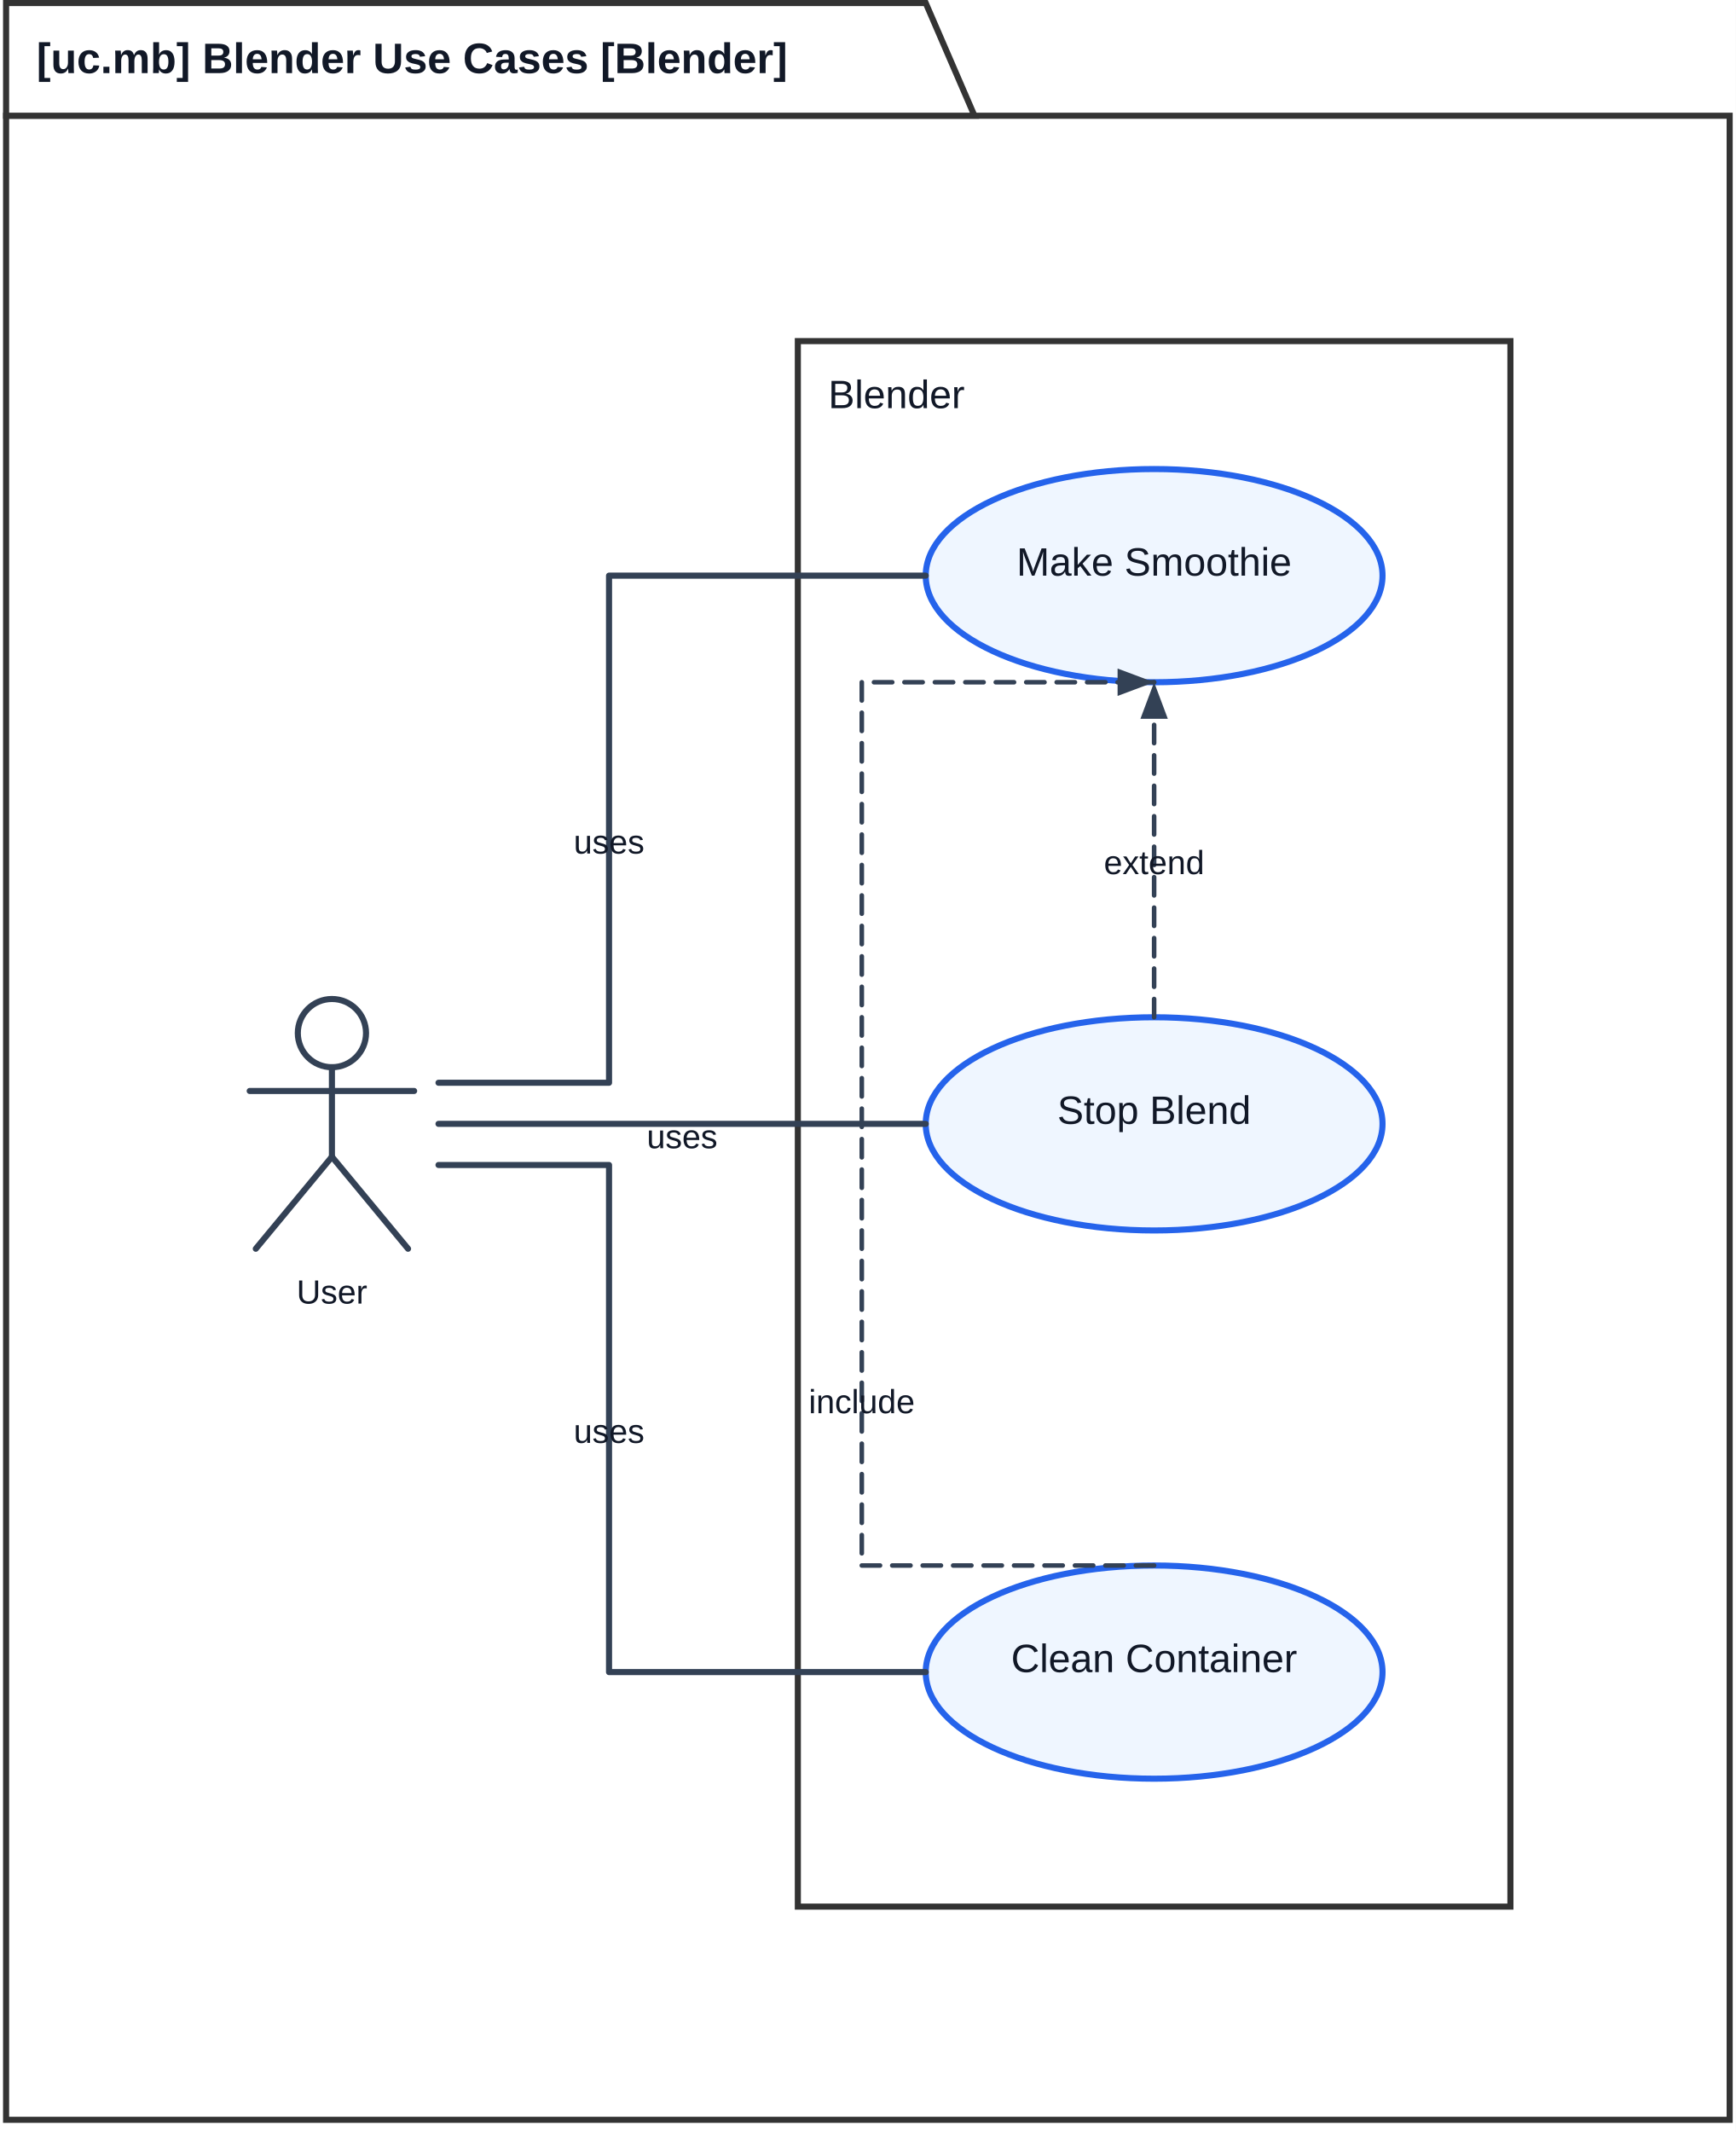
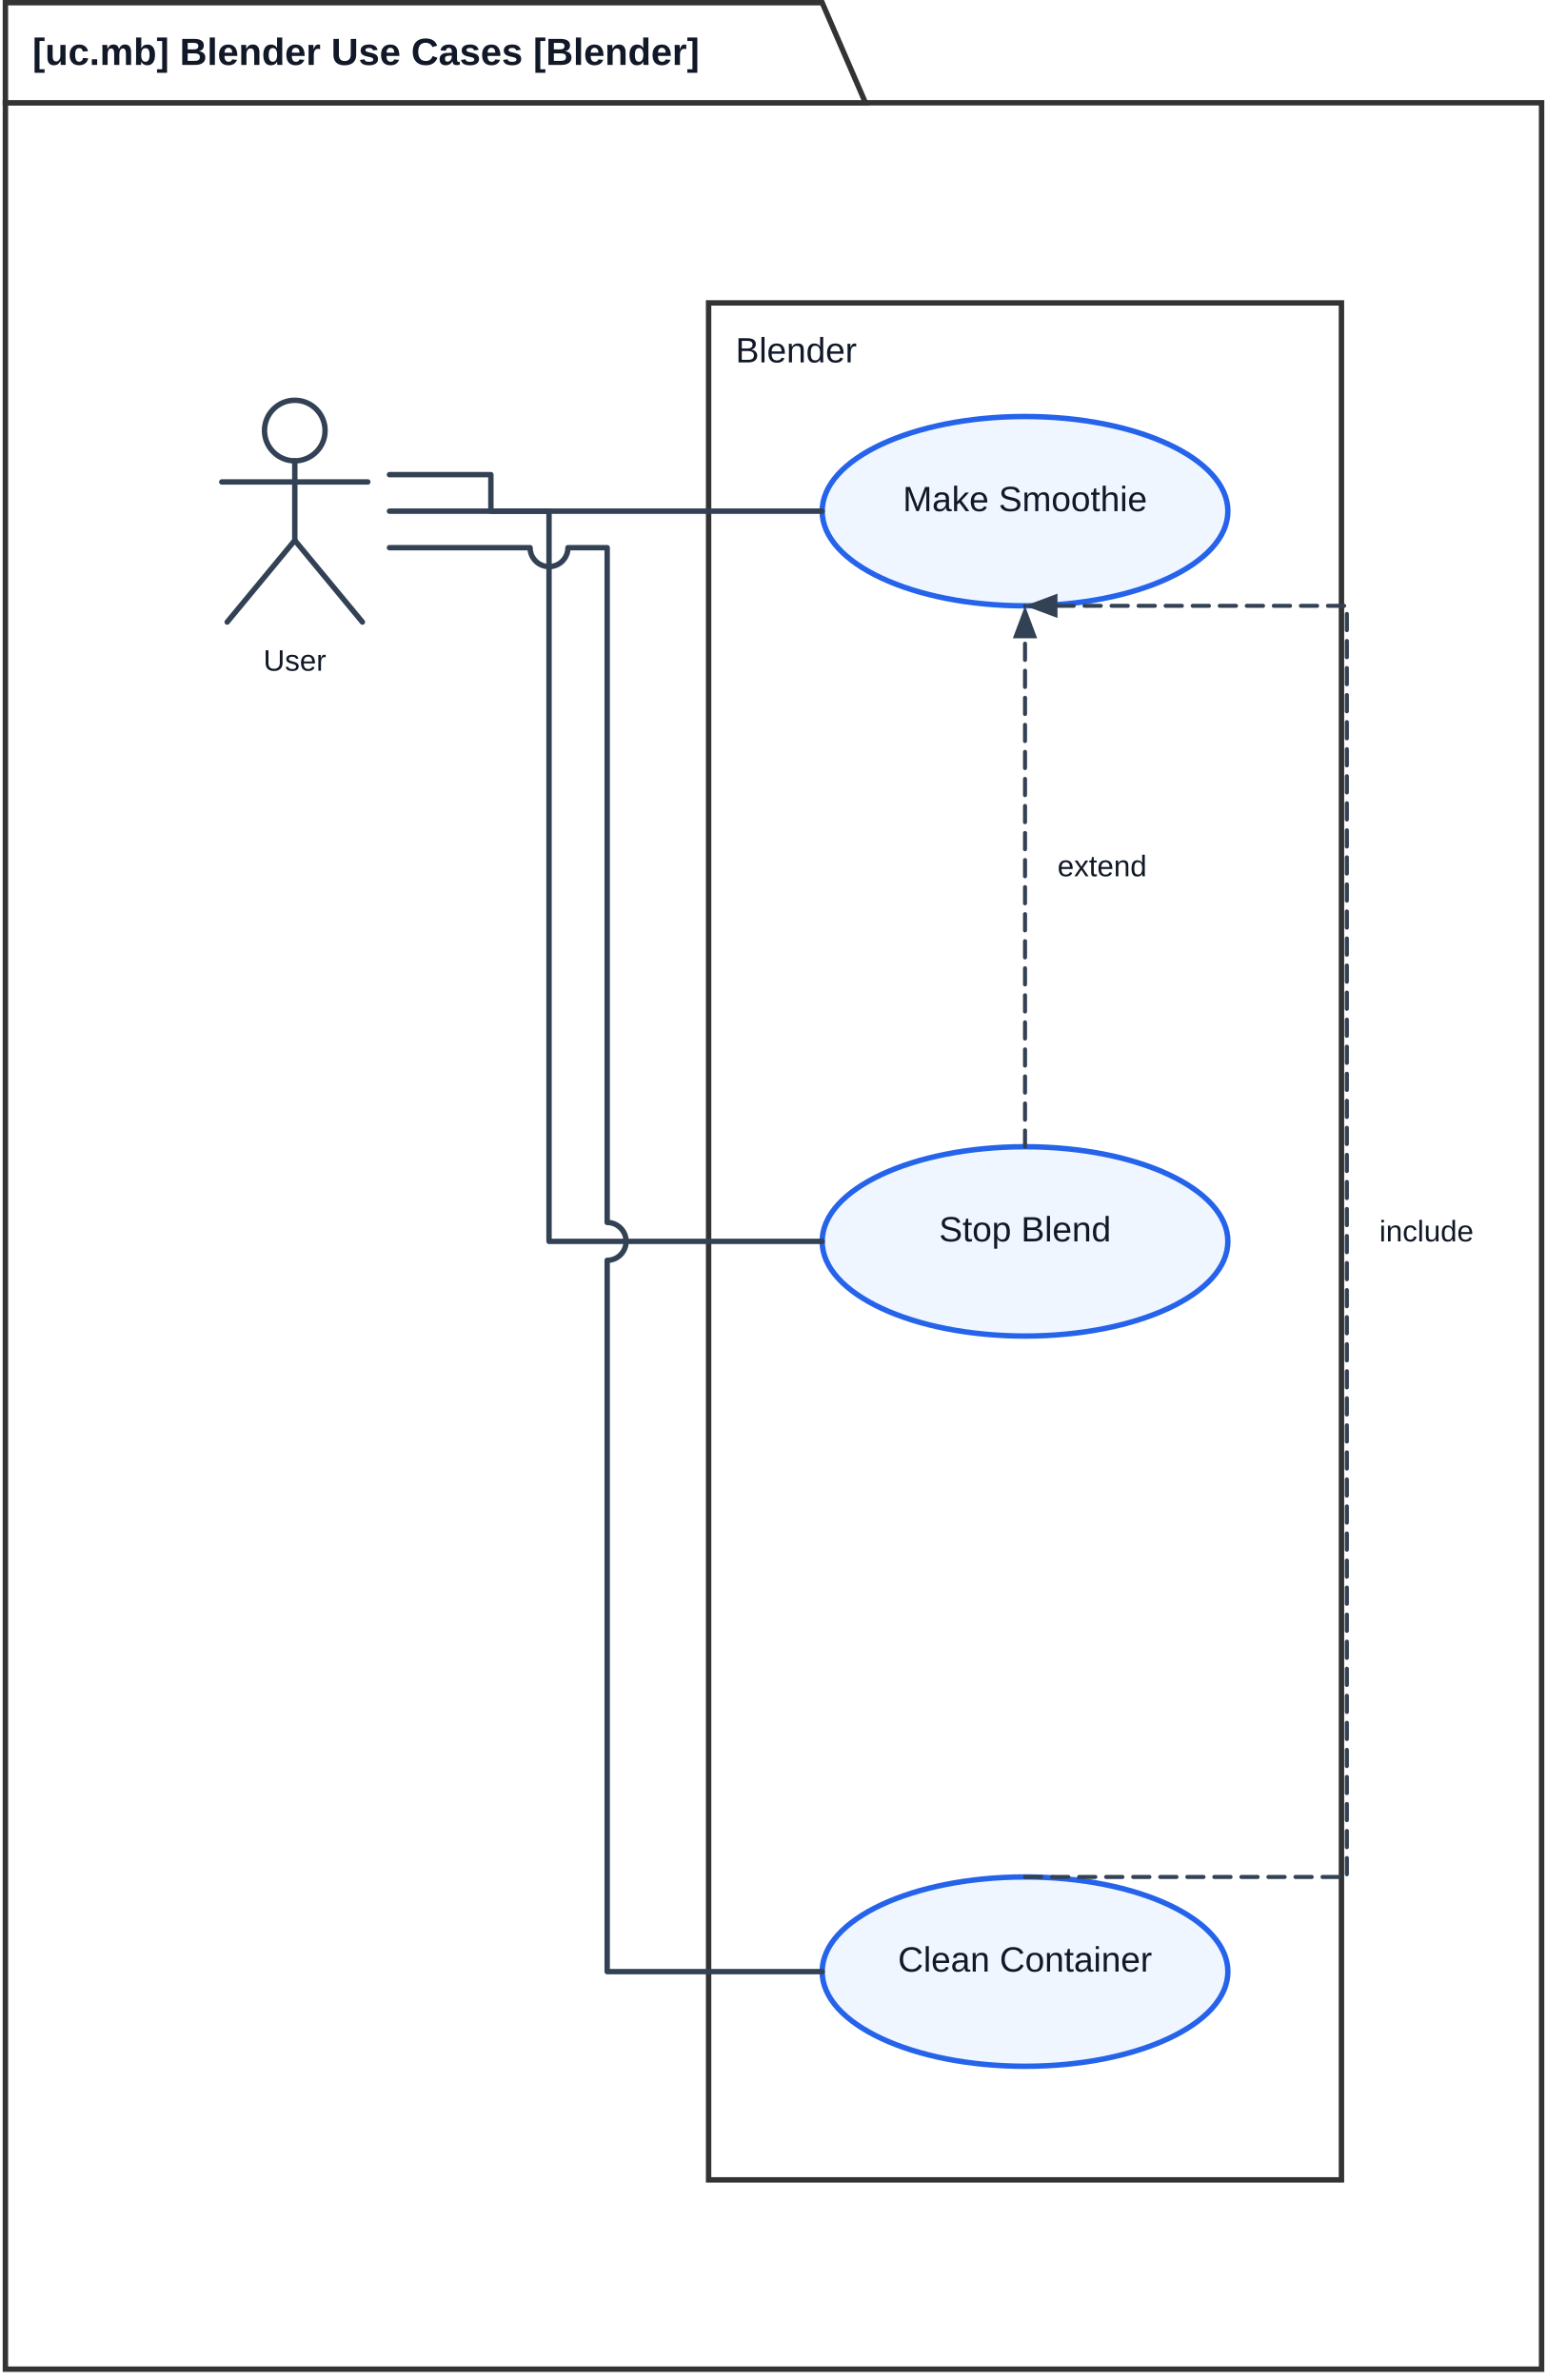
- <svg xmlns="http://www.w3.org/2000/svg" width="570" height="700" viewBox="0 0 570 700">
+ <svg xmlns="http://www.w3.org/2000/svg" width="572" height="880" viewBox="0 0 572 880">
  <defs>
    <style>text{font-family:Arial,Helvetica,sans-serif;fill:#111827}.label{font-size:13px}.small{font-size:11px}.header{font-size:14px;font-weight:600}</style>
    <marker id="arrow" markerWidth="8" markerHeight="6" refX="8" refY="3" orient="auto">
      <polygon points="0 0,8 3,0 6" fill="#1D4ED8" />
    </marker>
    <marker id="arrow-dark" markerWidth="8" markerHeight="6" refX="8" refY="3" orient="auto">
      <polygon points="0 0,8 3,0 6" fill="#334155" />
    </marker>
    <marker id="composition" markerWidth="12" markerHeight="12" refX="0" refY="6" orient="auto" markerUnits="strokeWidth">
      <polygon points="0 6,6 0,12 6,6 12" fill="#111827" stroke="#111827" />
    </marker>
  </defs>
-   <rect x="0" y="0" width="570" height="700" fill="#FFFFFF" />
-   <rect x="2" y="38" width="566" height="658" fill="none" stroke="#333333" stroke-width="2" />
+   <rect x="0" y="0" width="572" height="880" fill="#FFFFFF" />
+   <rect x="2" y="38" width="568" height="838" fill="none" stroke="#333333" stroke-width="2" />
  <path d="M 2 1 H 304 L 320 38 H 2 Z" fill="#FFFFFF" stroke="#333333" stroke-width="2" />
  <text class="header" x="12" y="24">[uc.mb] Blender Use Cases [Blender]</text>
-   <rect x="2" y="38" width="566" height="660" fill="none" stroke="#333333" stroke-width="0" />
+   <rect x="2" y="38" width="568" height="840" fill="none" stroke="#333333" stroke-width="0" />
  <g transform="translate(2,40)">
-     <rect id="blenderBoundary" x="260" y="72" width="234" height="514" rx="0" fill="#FFFFFF" stroke="#333333" stroke-width="2" />
+     <rect id="blenderBoundary" x="260" y="72" width="234" height="694" rx="0" fill="#FFFFFF" stroke="#333333" stroke-width="2" />
    <text class="label" x="270" y="94">Blender</text>
-     <circle id="user" cx="107" cy="299.2" r="11.2" fill="#FFFFFF" stroke="#334155" stroke-width="2" />
-     <line x1="107" y1="310.4" x2="107" y2="339.8" stroke="#334155" stroke-width="2" stroke-linecap="round" />
-     <line x1="80" y1="318.2" x2="134" y2="318.2" stroke="#334155" stroke-width="2" stroke-linecap="round" />
-     <line x1="107" y1="339.8" x2="82" y2="370" stroke="#334155" stroke-width="2" stroke-linecap="round" />
-     <line x1="107" y1="339.8" x2="132" y2="370" stroke="#334155" stroke-width="2" stroke-linecap="round" />
-     <text class="small" text-anchor="middle" x="107" y="388">User</text>
+     <circle id="user" cx="107" cy="119.2" r="11.2" fill="#FFFFFF" stroke="#334155" stroke-width="2" />
+     <line x1="107" y1="130.4" x2="107" y2="159.8" stroke="#334155" stroke-width="2" stroke-linecap="round" />
+     <line x1="80" y1="138.2" x2="134" y2="138.2" stroke="#334155" stroke-width="2" stroke-linecap="round" />
+     <line x1="107" y1="159.8" x2="82" y2="190" stroke="#334155" stroke-width="2" stroke-linecap="round" />
+     <line x1="107" y1="159.8" x2="132" y2="190" stroke="#334155" stroke-width="2" stroke-linecap="round" />
+     <text class="small" text-anchor="middle" x="107" y="208">User</text>
    <ellipse id="makeSmoothieUseCase" cx="377" cy="149" rx="75" ry="35" fill="#EFF6FF" stroke="#2563EB" stroke-width="2" />
    <text class="label" text-anchor="middle" x="377" y="149">Make Smoothie</text>
-     <ellipse id="stopBlendUseCase" cx="377" cy="329" rx="75" ry="35" fill="#EFF6FF" stroke="#2563EB" stroke-width="2" />
-     <text class="label" text-anchor="middle" x="377" y="329">Stop Blend</text>
-     <ellipse id="cleanContainerUseCase" cx="377" cy="509" rx="75" ry="35" fill="#EFF6FF" stroke="#2563EB" stroke-width="2" />
-     <text class="label" text-anchor="middle" x="377" y="509">Clean Container</text>
-     <path d="M 142,315.5 L 198,315.5 L 198,149 L 302,149" fill="none" stroke="#334155" stroke-width="2" stroke-linejoin="round" stroke-linecap="round" />
-     <path d="M 142,329 L 302,329" fill="none" stroke="#334155" stroke-width="2" stroke-linejoin="round" stroke-linecap="round" />
-     <path d="M 142,342.5 L 198,342.5 L 198,509 L 302,509" fill="none" stroke="#334155" stroke-width="2" stroke-linejoin="round" stroke-linecap="round" />
-     <path d="M 377,294 L 377,184" fill="none" stroke="#334155" stroke-width="1.5" stroke-linejoin="round" stroke-linecap="round" stroke-dasharray="6 4" marker-end="url(#arrow-dark)" />
-     <path d="M 377,474 L 281,474 L 281,184 L 377,184" fill="none" stroke="#334155" stroke-width="1.5" stroke-linejoin="round" stroke-linecap="round" stroke-dasharray="6 4" marker-end="url(#arrow-dark)" />
-     <text class="small" text-anchor="middle" x="198" y="240.25">uses</text>
-     <text class="small" text-anchor="middle" x="222" y="337">uses</text>
-     <text class="small" text-anchor="middle" x="198" y="433.75">uses</text>
-     <text class="small" text-anchor="middle" x="377" y="247">extend</text>
-     <text class="small" text-anchor="middle" x="281" y="424">include</text>
+     <ellipse id="stopBlendUseCase" cx="377" cy="419" rx="75" ry="35" fill="#EFF6FF" stroke="#2563EB" stroke-width="2" />
+     <text class="label" text-anchor="middle" x="377" y="419">Stop Blend</text>
+     <ellipse id="cleanContainerUseCase" cx="377" cy="689" rx="75" ry="35" fill="#EFF6FF" stroke="#2563EB" stroke-width="2" />
+     <text class="label" text-anchor="middle" x="377" y="689">Clean Container</text>
+     <path d="M 142,135.5 L 179.5,135.5 L 179.5,149 L 302,149" fill="none" stroke="#334155" stroke-width="2" stroke-linejoin="round" stroke-linecap="round" />
+     <path d="M 142,149 L 201,149 L 201,419 L 302,419" fill="none" stroke="#334155" stroke-width="2" stroke-linejoin="round" stroke-linecap="round" />
+     <path d="M 142,162.5 L 194,162.5 A 7 7 0 0 0 208,162.5 L 222.5,162.5 L 222.5,412 A 7 7 0 0 1 222.5,426 L 222.5,689 L 302,689" fill="none" stroke="#334155" stroke-width="2" stroke-linejoin="round" stroke-linecap="round" />
+     <path d="M 377,384 L 377,184" fill="none" stroke="#334155" stroke-width="1.5" stroke-linejoin="round" stroke-linecap="round" stroke-dasharray="6 4" marker-end="url(#arrow-dark)" />
+     <path d="M 377,654 L 496,654 L 496,184 L 377,184" fill="none" stroke="#334155" stroke-width="1.5" stroke-linejoin="round" stroke-linecap="round" stroke-dasharray="6 4" marker-end="url(#arrow-dark)" />
+     <text class="small" x="389" y="284">extend</text>
+     <text class="small" x="508" y="419">include</text>
  </g>
</svg>
